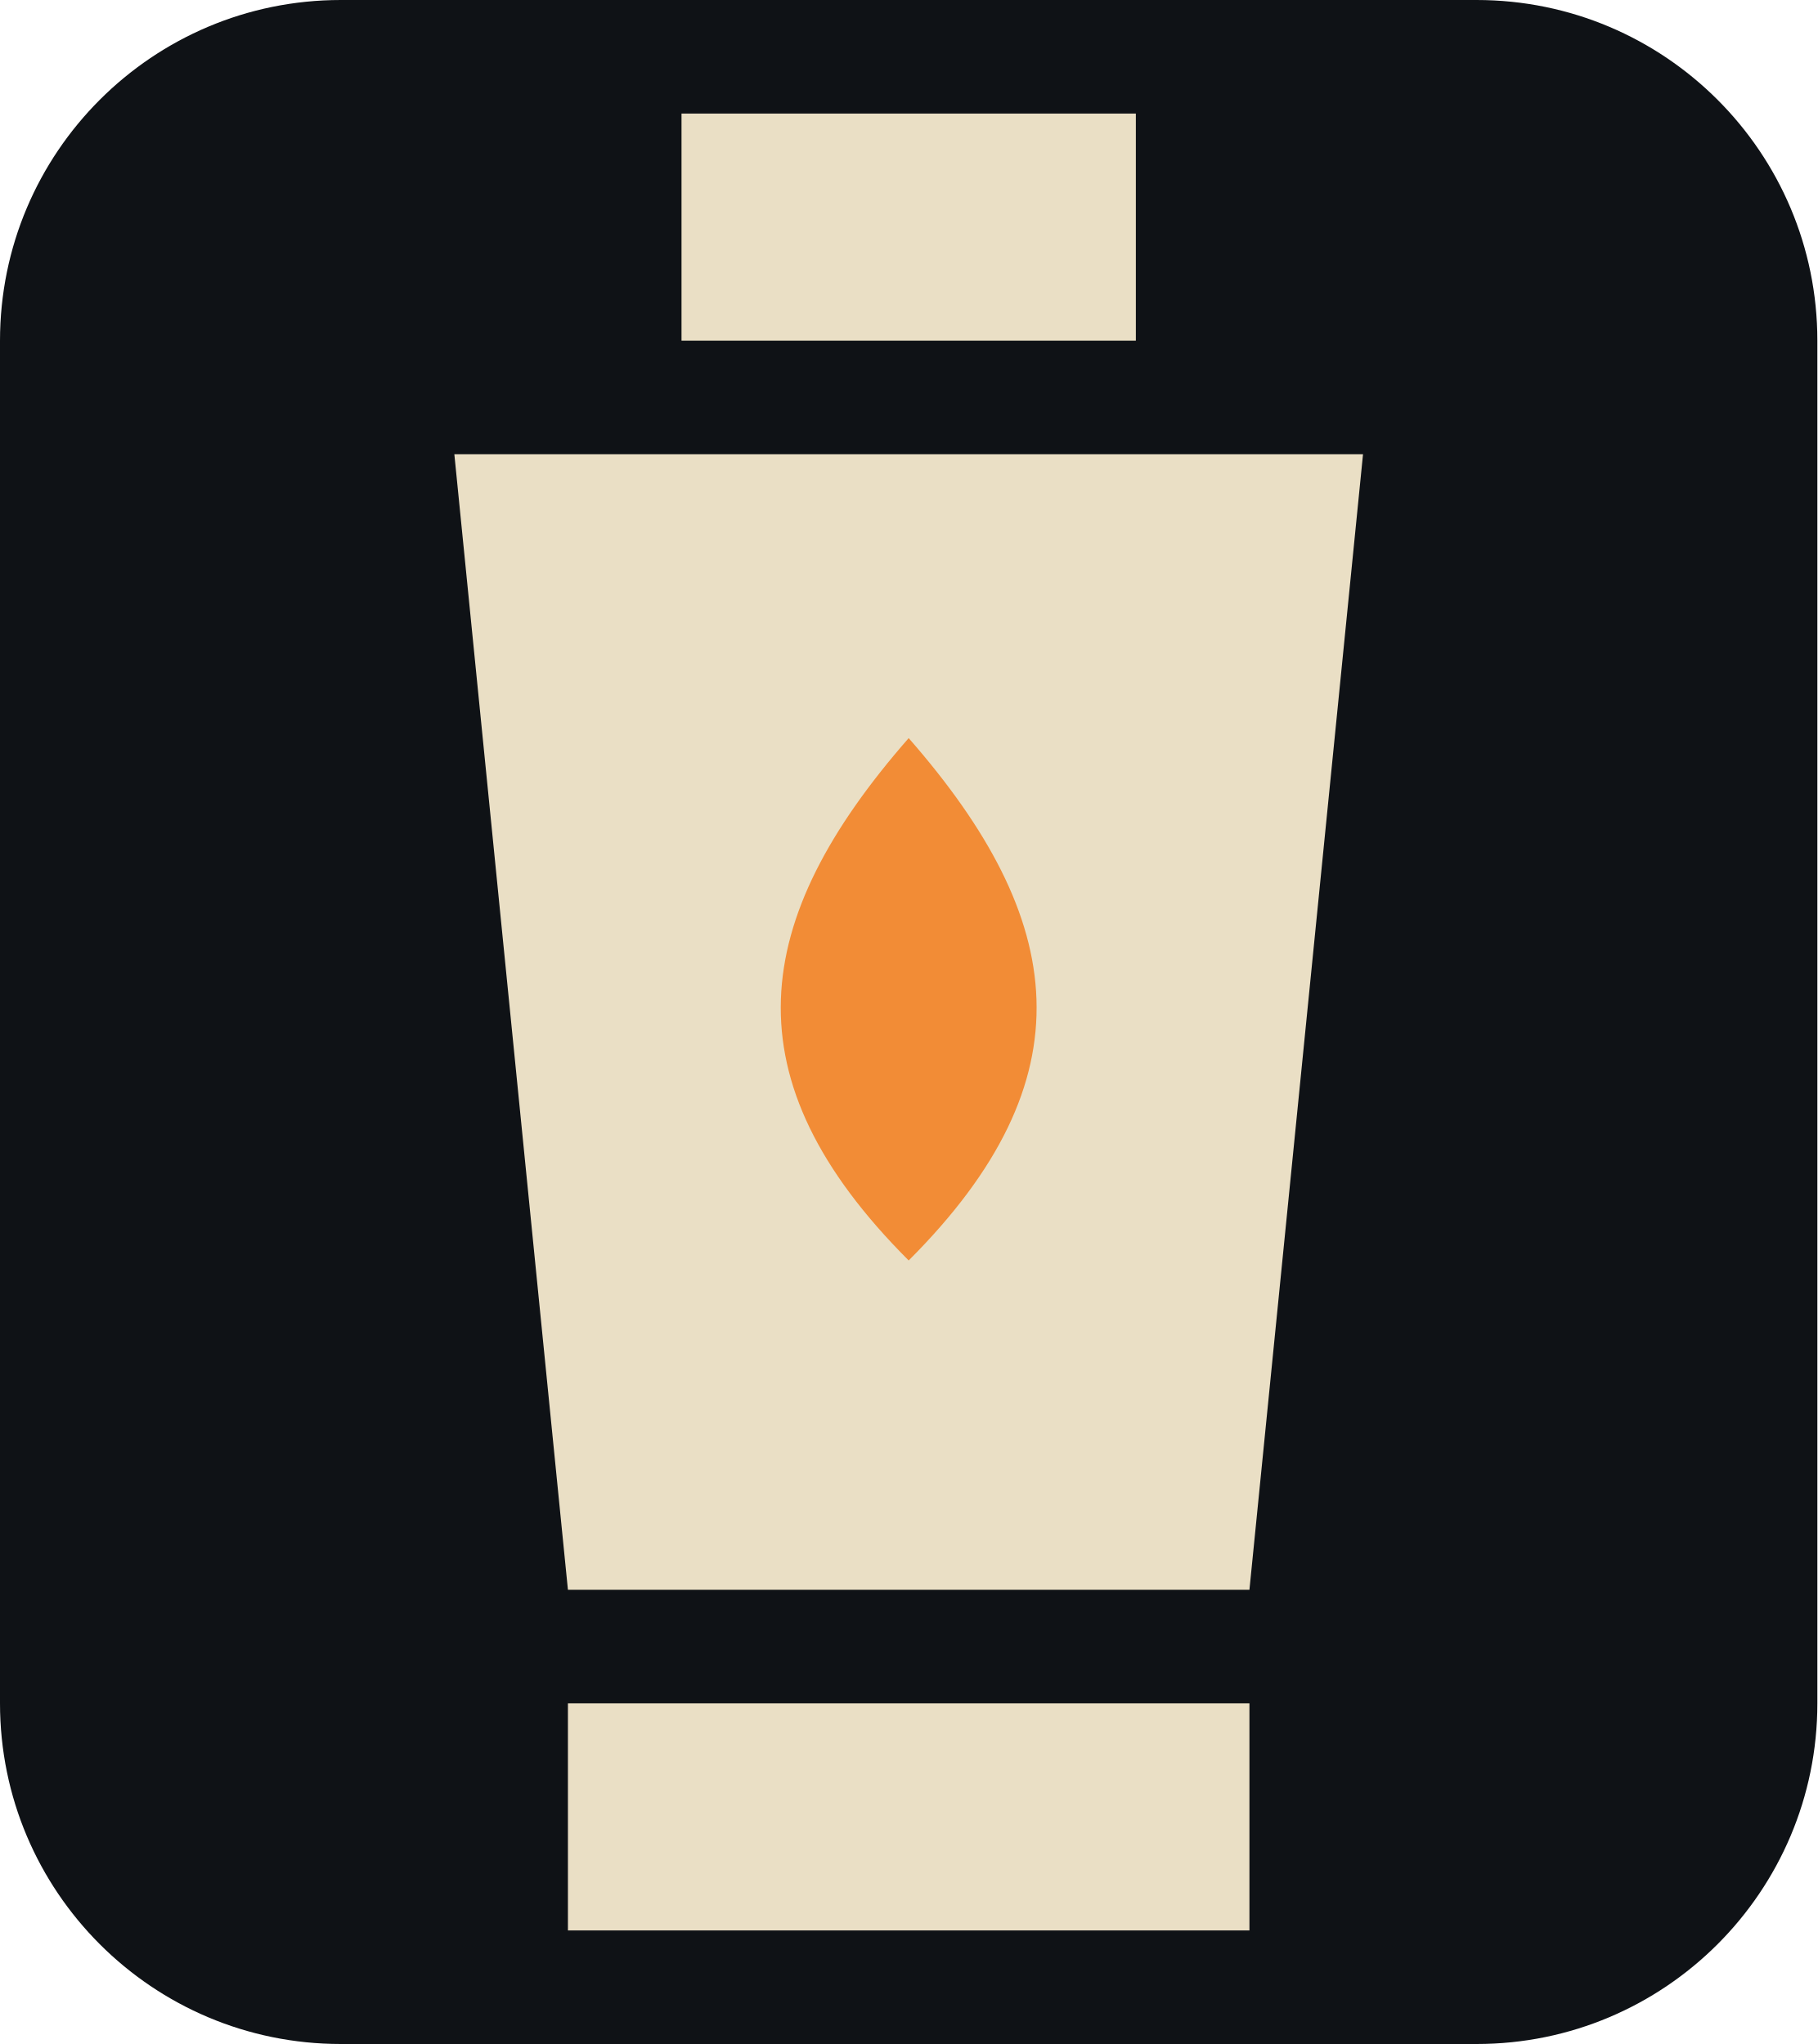
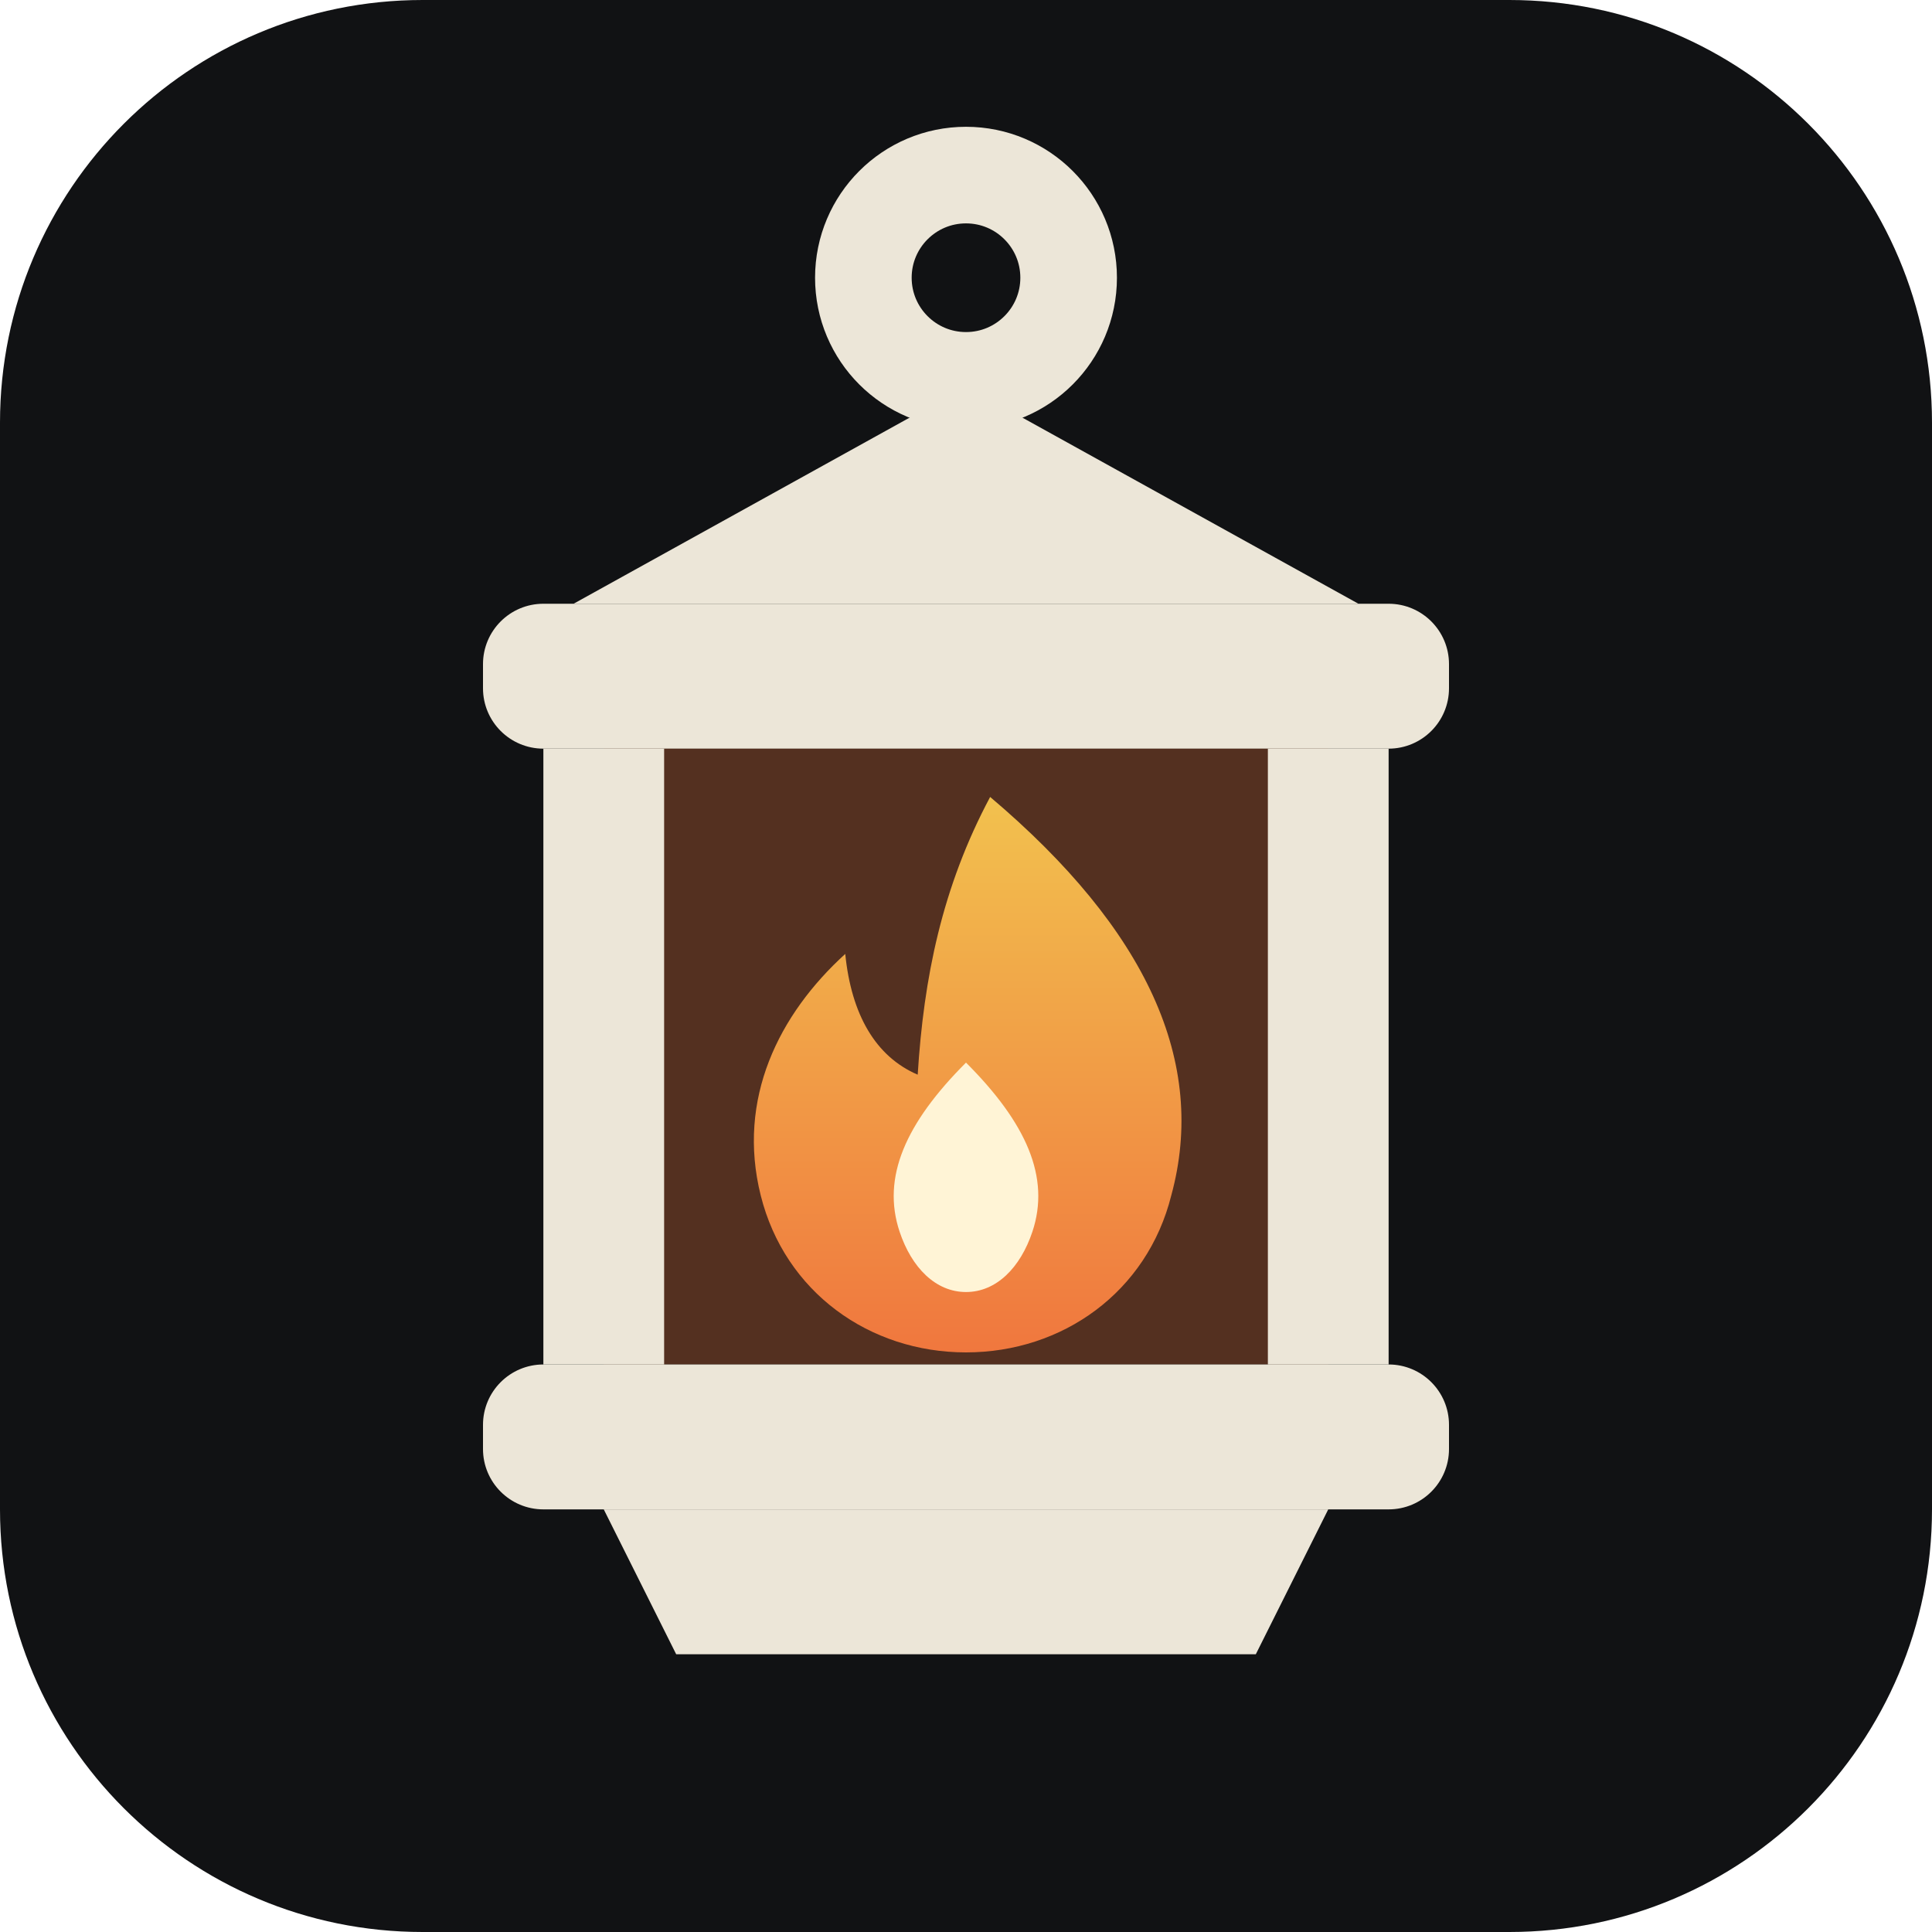
- <svg xmlns="http://www.w3.org/2000/svg" viewBox="0 0 16 18">
-   <rect width="16" height="18" rx="3" fill="#0f1216" />
-   <path d="M6 1h4v2H6z" fill="#eadfc5" />
-   <path d="M4 4h8l-1 10H5z" fill="#eadfc5" />
-   <path d="M5 15h6v2H5z" fill="#eadfc5" />
-   <path d="M8 6.5c1.4 1.6 1.6 3 0 4.6-1.6-1.6-1.4-3 0-4.6Z" fill="#f28c36" />
+ <svg xmlns="http://www.w3.org/2000/svg" viewBox="0 0 32 32">
+   <defs>
+     <linearGradient id="flame" x1="0" y1="1" x2="0" y2="0">
+       <stop offset="0" stop-color="#f0773e" />
+       <stop offset="1" stop-color="#f2c14e" />
+     </linearGradient>
+   </defs>
+   <rect width="32" height="32" rx="7" fill="#111214" />
+   <circle cx="16" cy="4.6" r="1.7" fill="none" stroke="#ece6d8" stroke-width="1.6" />
+   <path d="M16 6.4 22.5 10h-13z" fill="#ece6d8" />
+   <rect x="8" y="10" width="16" height="2.4" rx="1" fill="#ece6d8" />
+   <rect x="10" y="12.4" width="12" height="10.2" fill="#f0773e" opacity=".3" />
+   <path d="M9 12.4h2v10.2H9zm12 0h2v10.2h-2z" fill="#ece6d8" />
+   <path d="M16.4 13.2c2.6 2.2 3.6 4.4 3 6.6-.4 1.6-1.8 2.6-3.4 2.6s-3-1-3.4-2.6c-.4-1.6.3-3 1.4-4 .1 1 .5 1.7 1.2 2 .1-1.6.4-3.1 1.2-4.6Z" fill="url(#flame)" />
+   <path d="M16 17.6c1 1 1.4 1.9 1.1 2.8-.2.6-.6 1-1.1 1s-.9-.4-1.1-1c-.3-.9.1-1.8 1.1-2.8Z" fill="#fff4d6" />
+   <rect x="8" y="22.6" width="16" height="2.4" rx="1" fill="#ece6d8" />
+   <path d="M10 25h12l-1.2 2.4h-9.6z" fill="#ece6d8" />
</svg>
